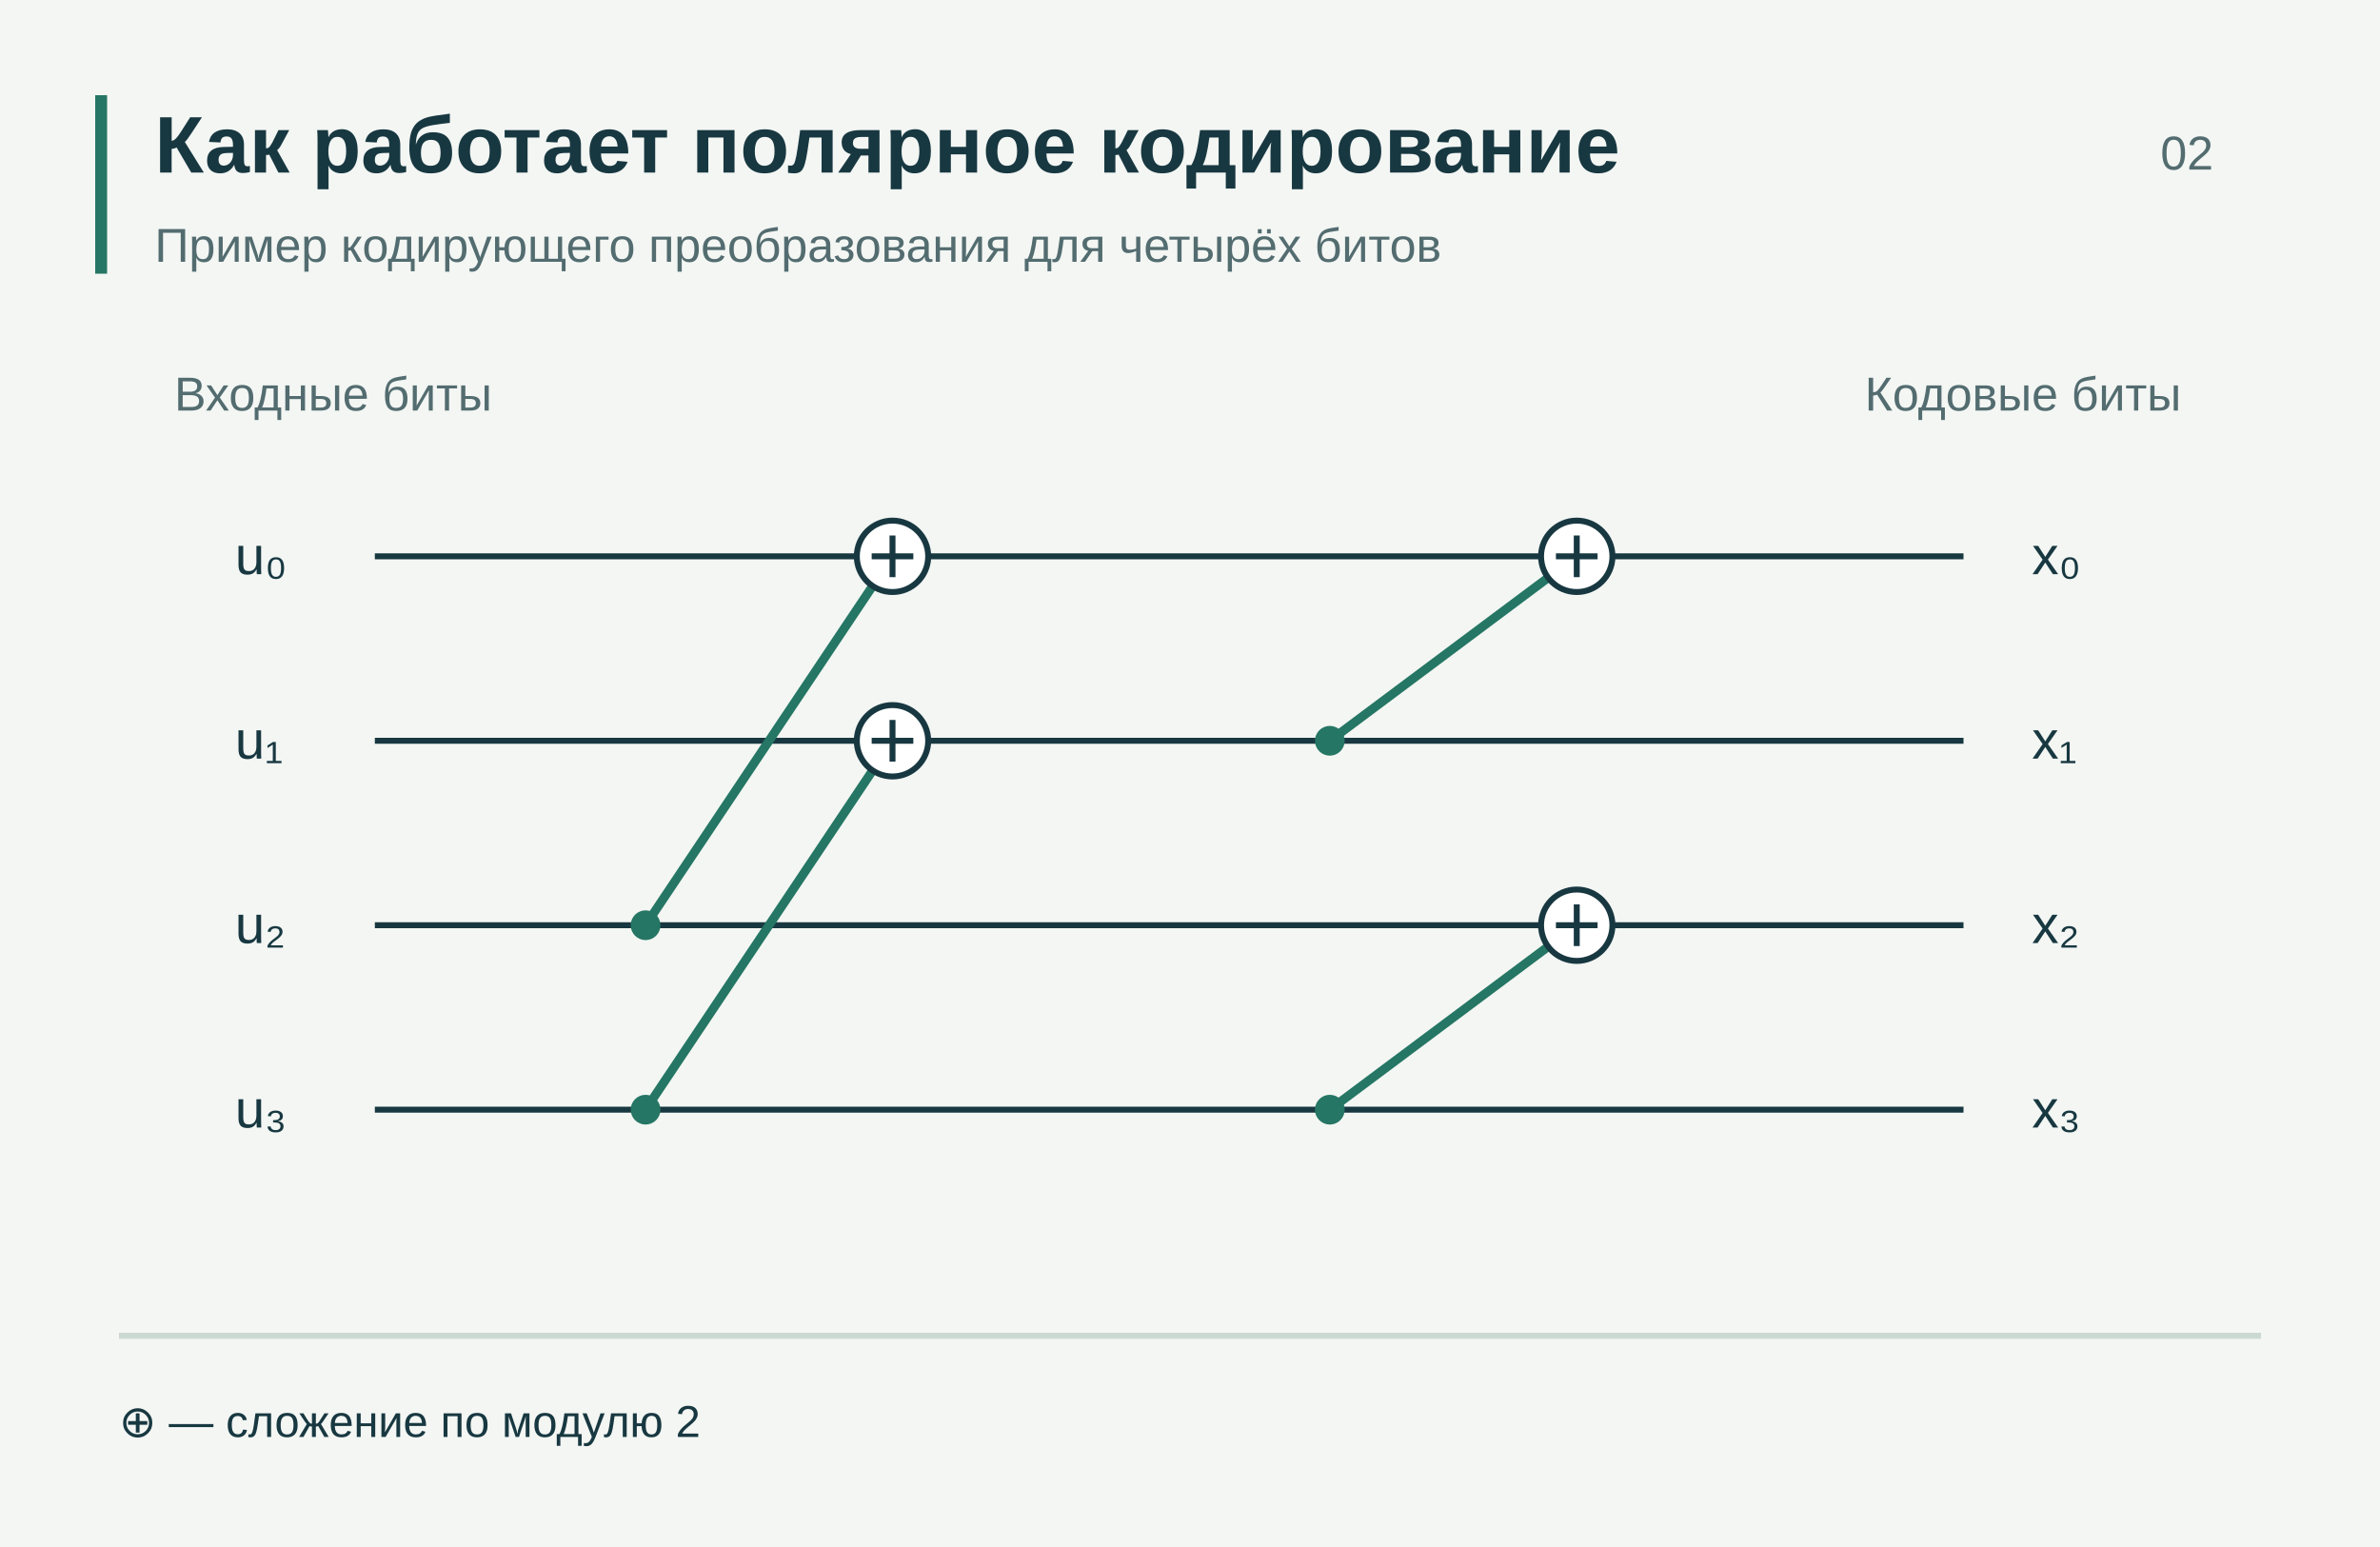
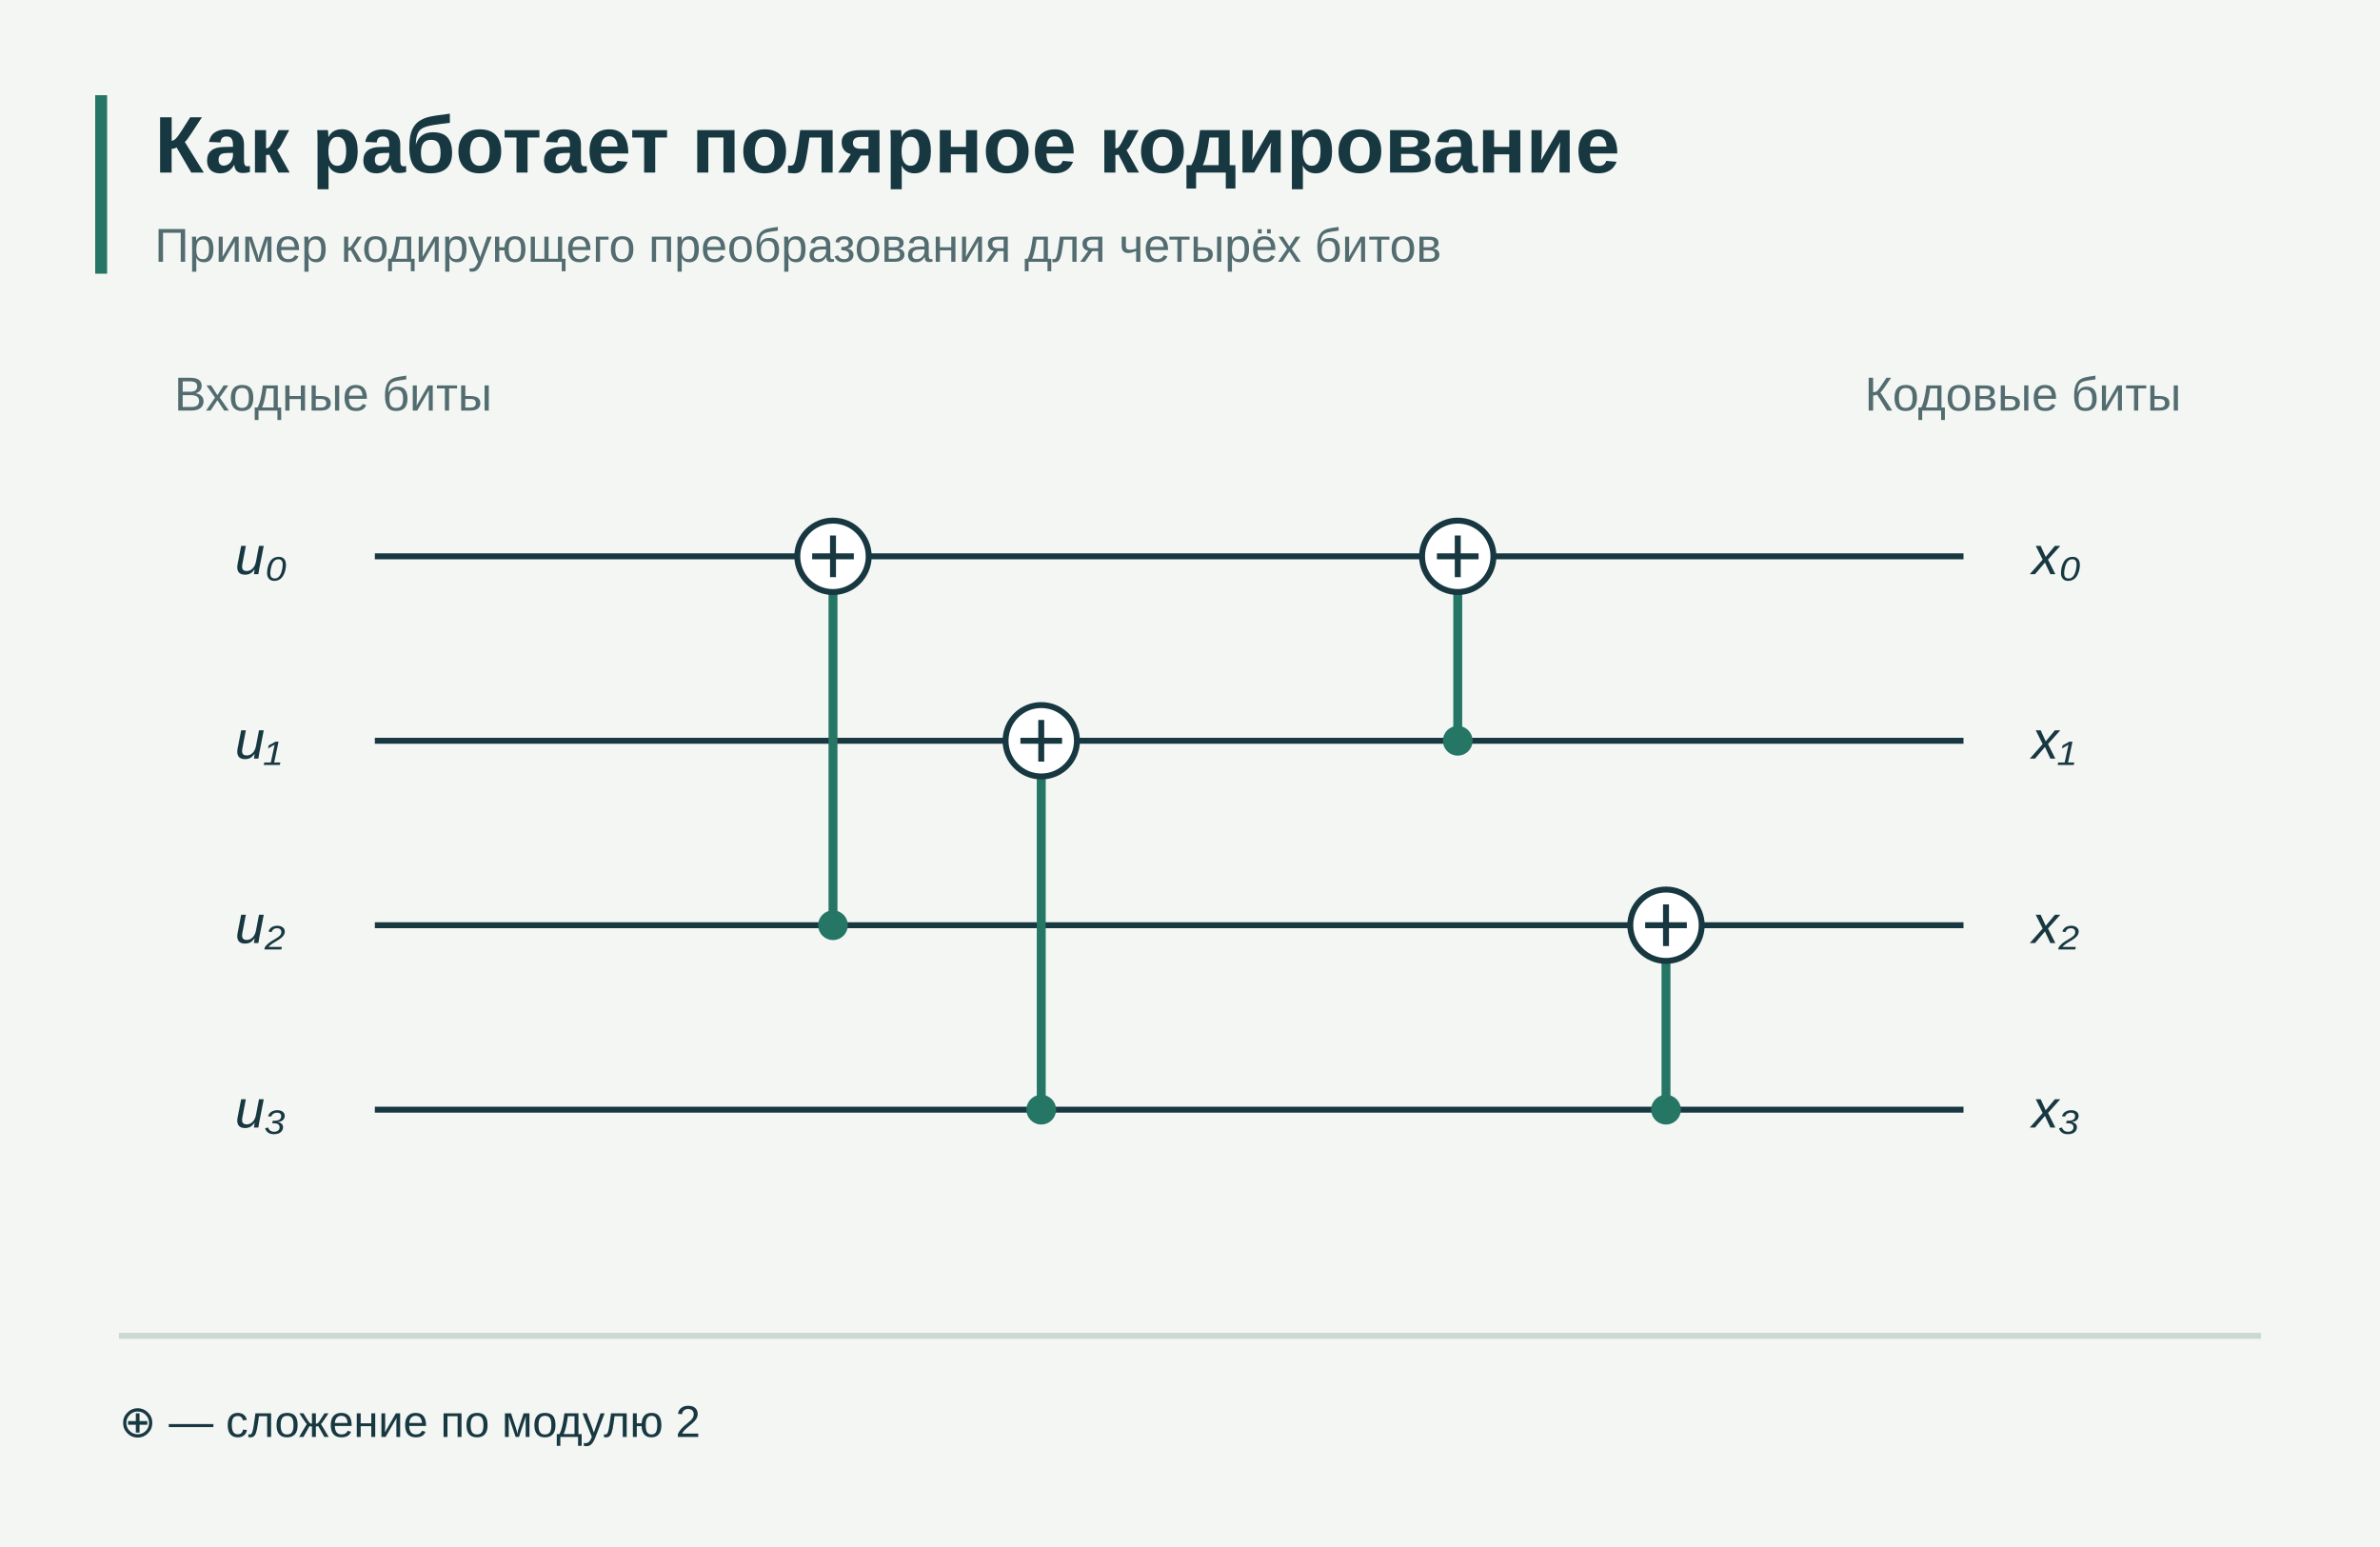
<svg xmlns="http://www.w3.org/2000/svg" viewBox="0 0 800 520" role="img" aria-labelledby="title desc">
  <defs>
    <marker id="arrow" markerWidth="7" markerHeight="7" refX="6" refY="3.5" orient="auto">
      <path d="M0 0L7 3.5L0 7Z" fill="#257664" />
    </marker>
  </defs>
  <style>text{font-family:Arial,sans-serif;fill:#183841;font-size:18px}path{fill:none;stroke:#183841;stroke-width:2}circle{fill:#fff;stroke:#183841;stroke-width:2}.muted{fill:#536c70;font-size:16px}.signal{stroke:#257664;stroke-width:3}.accent{fill:#257664}.head{font-size:27px;font-weight:700}.small{font-size:15px}</style>
  <rect x="0" y="0" width="800" height="520" fill="#f3f6f3" />
  <rect x="32" y="32" width="4" height="60" fill="#257664" />
  <text x="52" y="58" class="head">Как работает полярное кодирование</text>
  <text x="52" y="88" class="muted">Пример кодирующего преобразования для четырёх битов</text>
-   <text x="744" y="57" text-anchor="end" class="muted">02</text>
  <text x="112" y="138" text-anchor="middle" class="muted">Входные биты</text>
  <text x="680" y="138" text-anchor="middle" class="muted">Кодовые биты</text>
  <path d="M126 187L660 187" />
-   <text x="79" y="193">u₀</text>
-   <text x="683" y="193">x₀</text>
+   <text x="79" y="193" font-style="italic">u₀</text>
+   <text x="683" y="193" font-style="italic">x₀</text>
  <path d="M126 249L660 249" />
-   <text x="79" y="255">u₁</text>
-   <text x="683" y="255">x₁</text>
+   <text x="79" y="255" font-style="italic">u₁</text>
+   <text x="683" y="255" font-style="italic">x₁</text>
  <path d="M126 311L660 311" />
-   <text x="79" y="317">u₂</text>
-   <text x="683" y="317">x₂</text>
+   <text x="79" y="317" font-style="italic">u₂</text>
+   <text x="683" y="317" font-style="italic">x₂</text>
  <path d="M126 373L660 373" />
-   <text x="79" y="379">u₃</text>
-   <text x="683" y="379">x₃</text>
-   <path d="M217 311L300 187" class="signal" />
-   <circle cx="217" cy="311" r="4" style="fill:#257664;stroke:#257664" />
-   <circle cx="300" cy="187" r="12" />
-   <path d="M293 187L307 187" />
-   <path d="M300 180L300 194" />
-   <path d="M217 373L300 249" class="signal" />
-   <circle cx="217" cy="373" r="4" style="fill:#257664;stroke:#257664" />
-   <circle cx="300" cy="249" r="12" />
-   <path d="M293 249L307 249" />
-   <path d="M300 242L300 256" />
-   <path d="M447 249L530 187" class="signal" />
-   <circle cx="447" cy="249" r="4" style="fill:#257664;stroke:#257664" />
-   <circle cx="530" cy="187" r="12" />
-   <path d="M523 187L537 187" />
-   <path d="M530 180L530 194" />
-   <path d="M447 373L530 311" class="signal" />
-   <circle cx="447" cy="373" r="4" style="fill:#257664;stroke:#257664" />
-   <circle cx="530" cy="311" r="12" />
-   <path d="M523 311L537 311" />
-   <path d="M530 304L530 318" />
+   <text x="79" y="379" font-style="italic">u₃</text>
+   <text x="683" y="379" font-style="italic">x₃</text>
+   <path d="M280 311L280 199" class="signal" />
+   <circle cx="280" cy="311" r="4" style="fill:#257664;stroke:#257664" />
+   <circle cx="280" cy="187" r="12" />
+   <path d="M273 187L287 187" />
+   <path d="M280 180L280 194" />
+   <path d="M350 373L350 261" class="signal" />
+   <circle cx="350" cy="373" r="4" style="fill:#257664;stroke:#257664" />
+   <circle cx="350" cy="249" r="12" />
+   <path d="M343 249L357 249" />
+   <path d="M350 242L350 256" />
+   <path d="M490 249L490 199" class="signal" />
+   <circle cx="490" cy="249" r="4" style="fill:#257664;stroke:#257664" />
+   <circle cx="490" cy="187" r="12" />
+   <path d="M483 187L497 187" />
+   <path d="M490 180L490 194" />
+   <path d="M560 373L560 323" class="signal" />
+   <circle cx="560" cy="373" r="4" style="fill:#257664;stroke:#257664" />
+   <circle cx="560" cy="311" r="12" />
+   <path d="M553 311L567 311" />
+   <path d="M560 304L560 318" />
  <path d="M40 449L760 449" style="stroke:#ccd9d3" />
  <text x="40" y="483" class="small">⊕ — сложение по модулю 2</text>
</svg>
